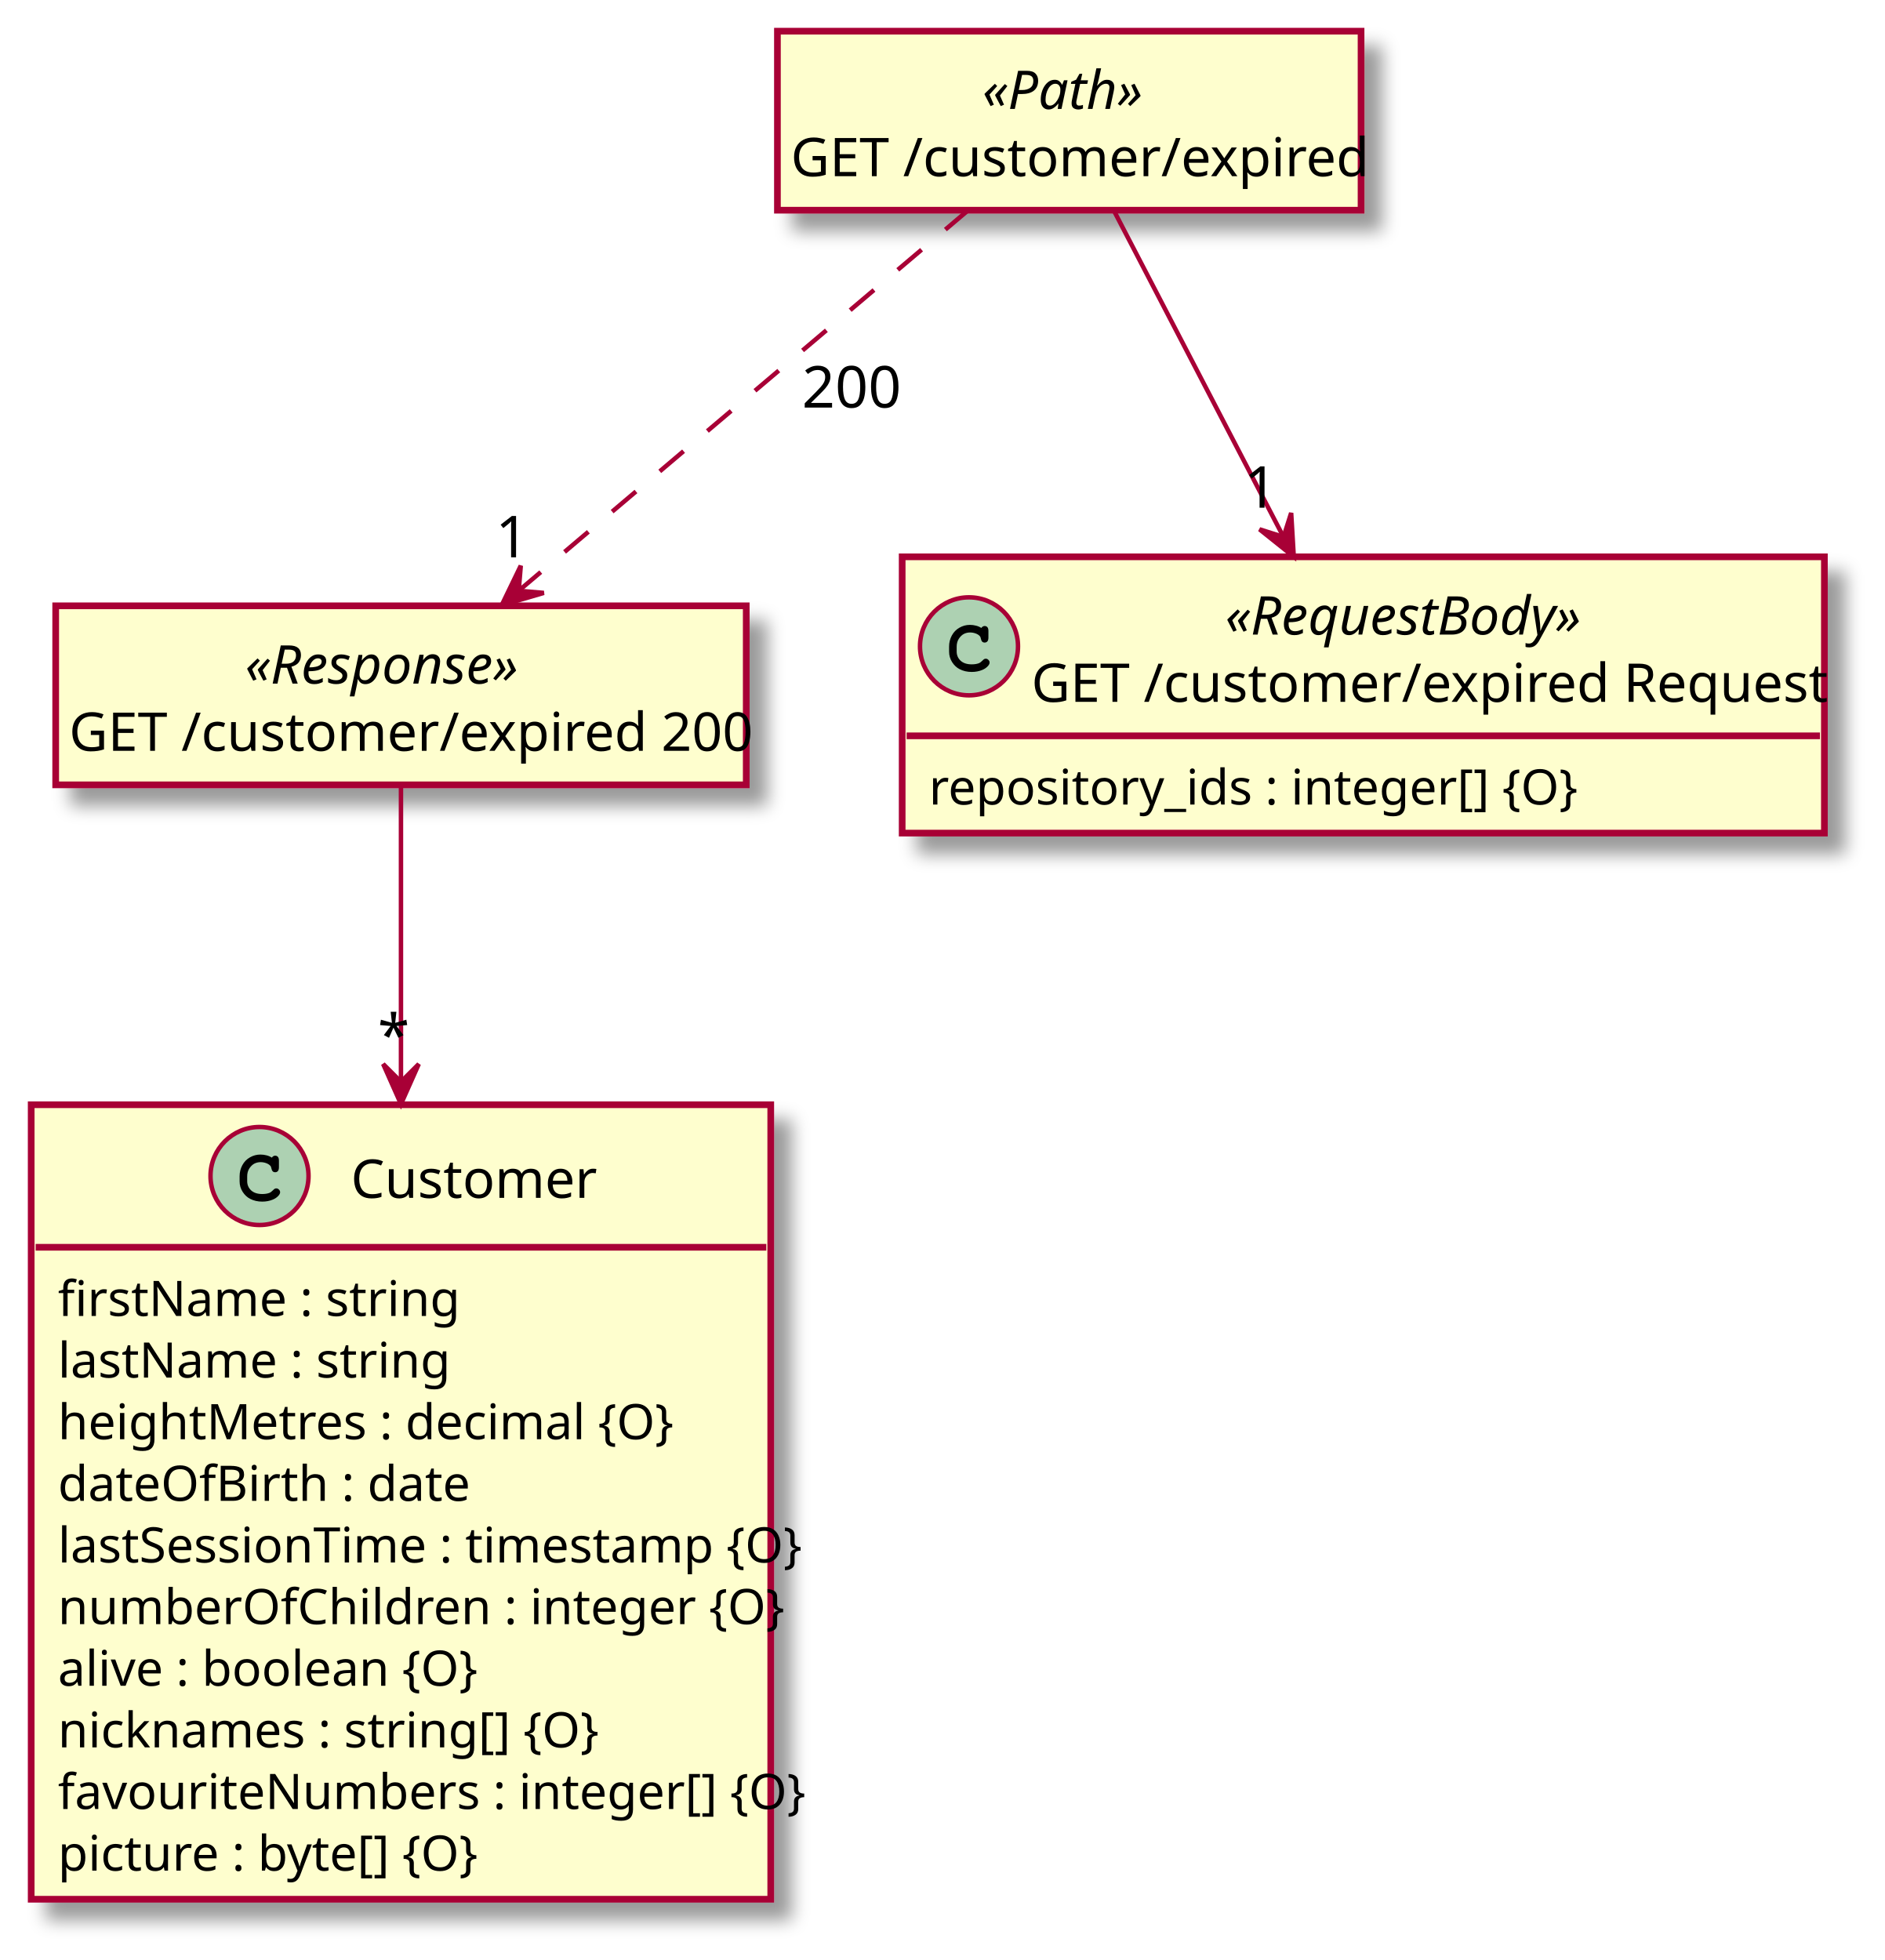
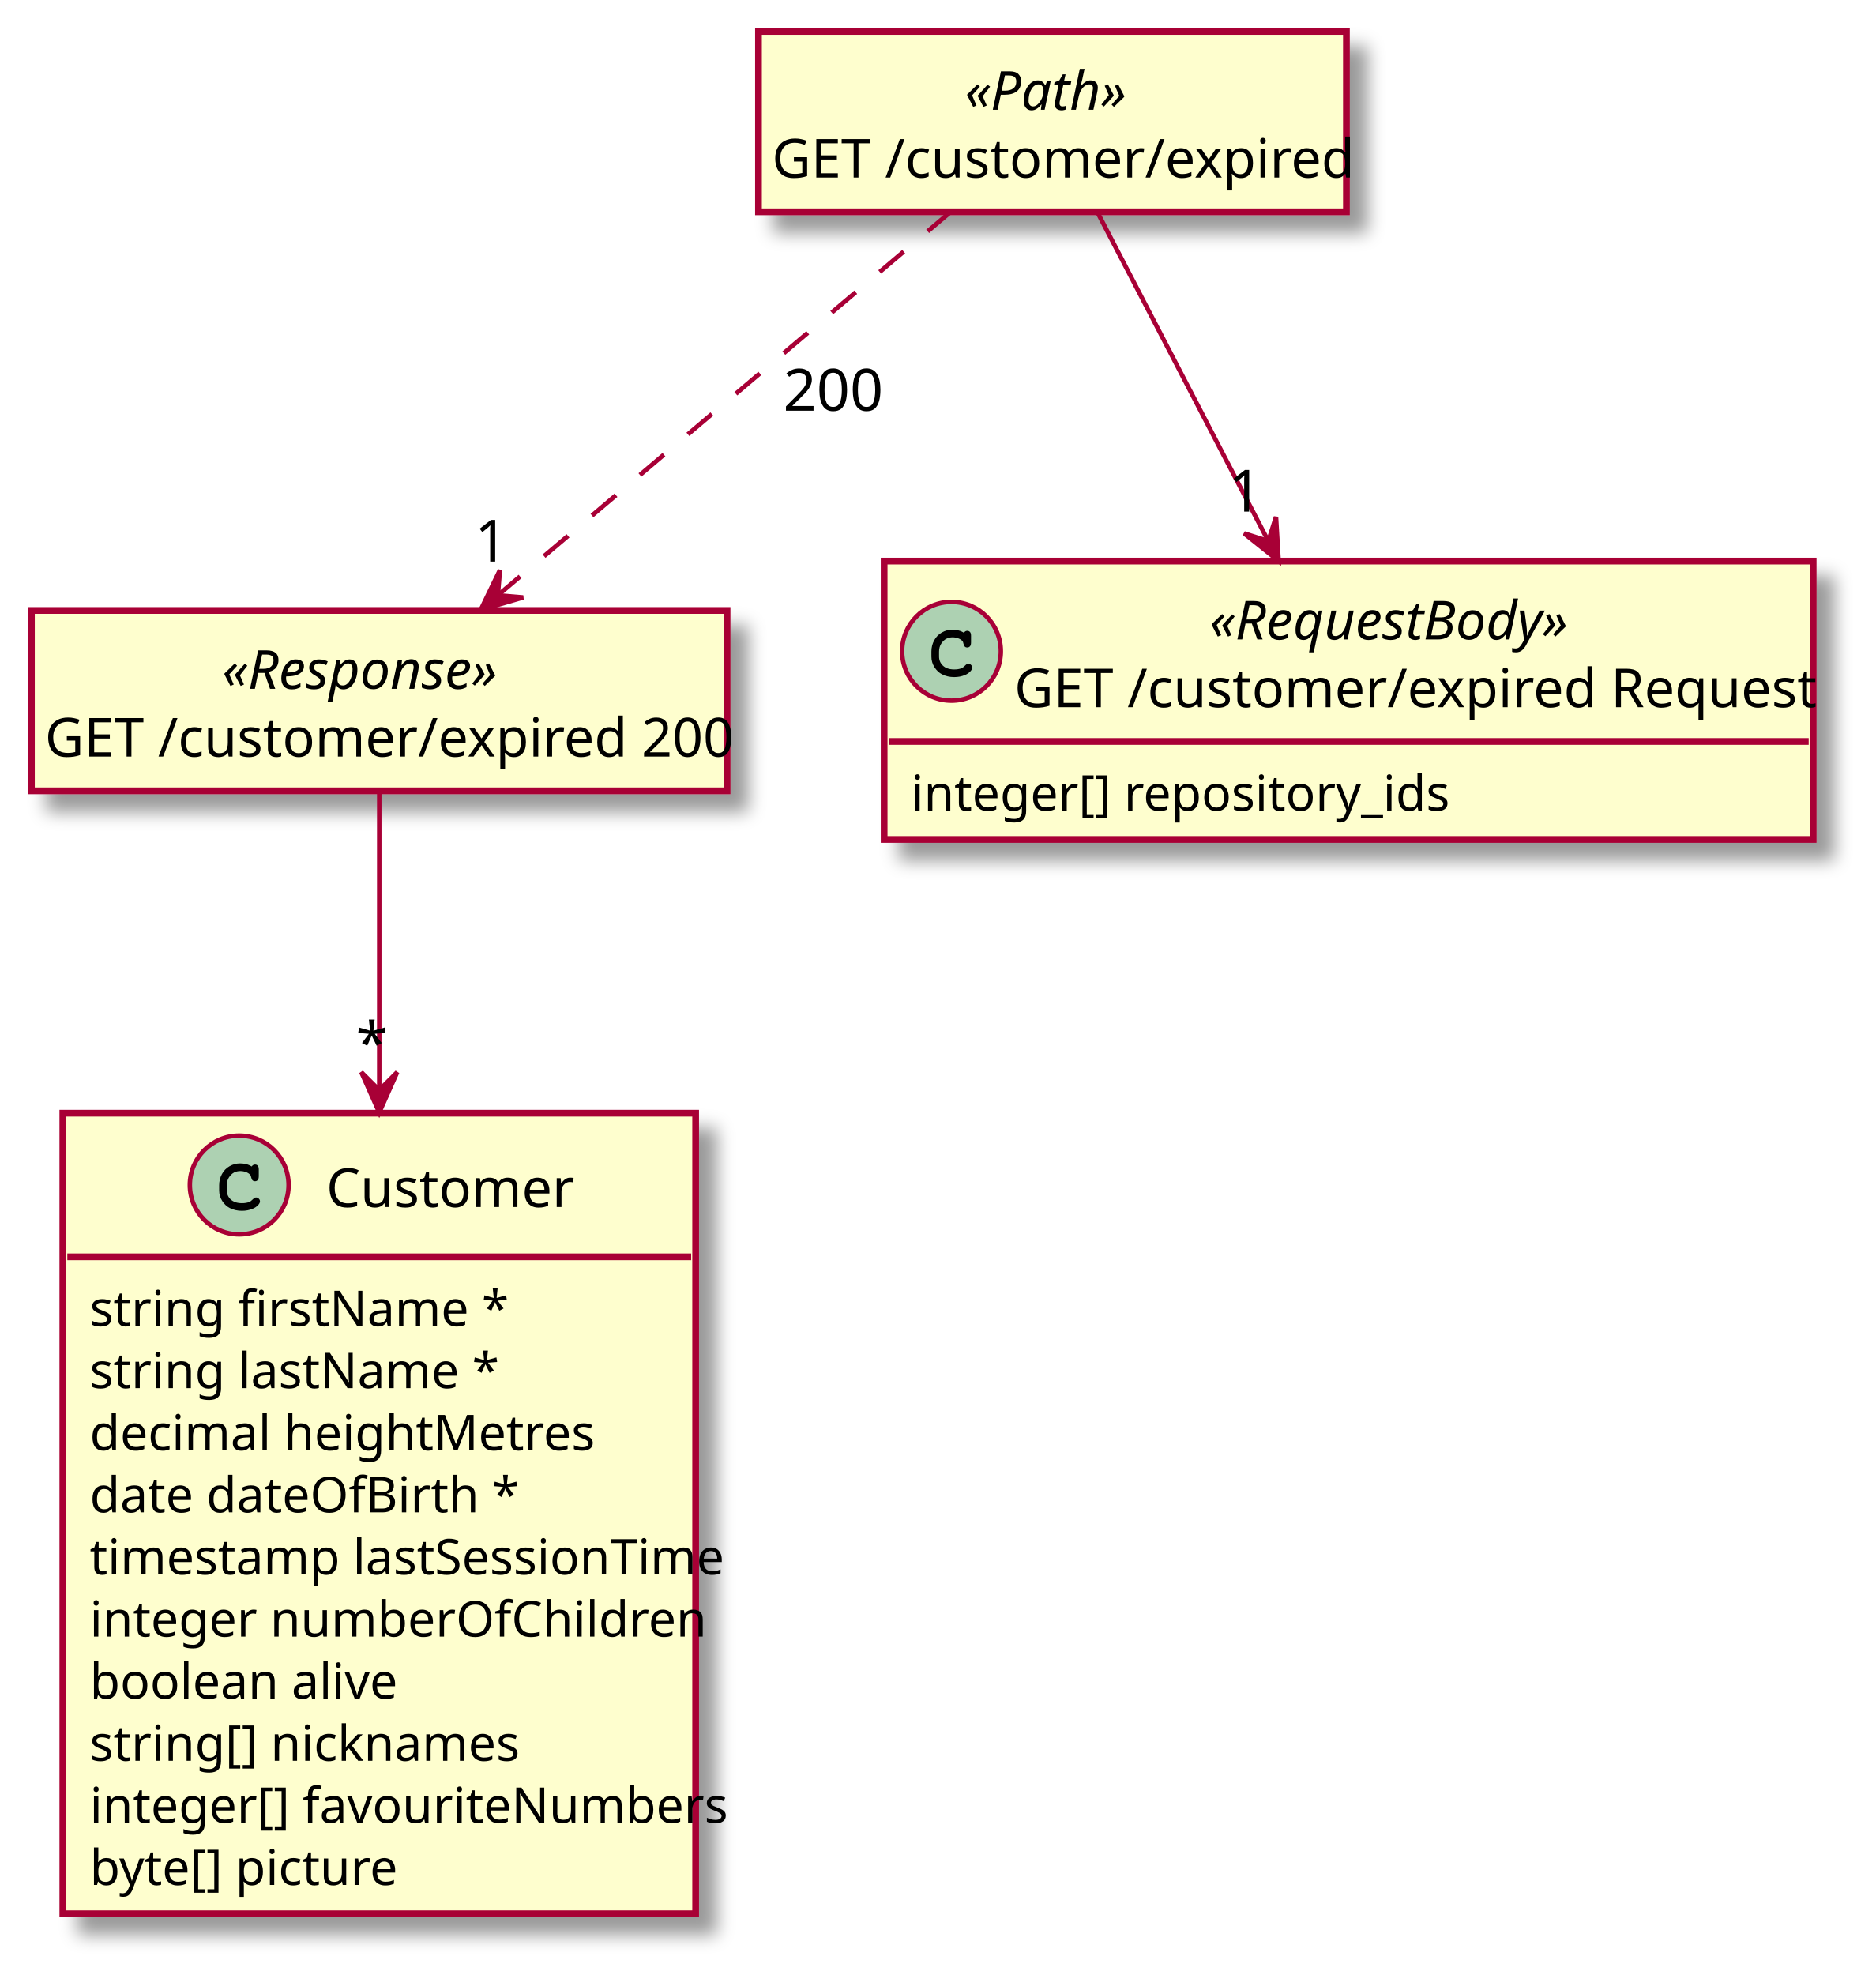
- <svg xmlns="http://www.w3.org/2000/svg" contentScriptType="application/ecmascript" contentStyleType="text/css" height="440px" preserveAspectRatio="none" style="width:423px;height:440px;background:#FFFFFF;" version="1.1" viewBox="0 0 423 440" width="423px" zoomAndPan="magnify">
+ <svg xmlns="http://www.w3.org/2000/svg" contentScriptType="application/ecmascript" contentStyleType="text/css" height="440px" preserveAspectRatio="none" style="width:418px;height:440px;background:#FFFFFF;" version="1.1" viewBox="0 0 418 440" width="418px" zoomAndPan="magnify">
  <defs>
-     <filter height="300%" id="f1ie0lcvts0pvs" width="300%" x="-1" y="-1">
+     <filter height="300%" id="f1mbao86etgih0" width="300%" x="-1" y="-1">
      <feGaussianBlur result="blurOut" stdDeviation="2.0" />
      <feColorMatrix in="blurOut" result="blurOut2" type="matrix" values="0 0 0 0 0 0 0 0 0 0 0 0 0 0 0 0 0 0 .4 0" />
      <feOffset dx="4.0" dy="4.0" in="blurOut2" result="blurOut3" />
      <feBlend in="SourceGraphic" in2="blurOut3" mode="normal" />
    </filter>
  </defs>
  <g>
-     <rect codeLine="8" fill="#FEFECE" filter="url(#f1ie0lcvts0pvs)" height="178.359" id="Customer" style="stroke:#A80036;stroke-width:1.5;" width="166" x="7" y="248" />
-     <ellipse cx="58.25" cy="264" fill="#ADD1B2" rx="11" ry="11" style="stroke:#A80036;stroke-width:1.0;" />
-     <path d="M61.016,259.875 Q61.172,259.656 61.359,259.547 Q61.547,259.438 61.766,259.438 Q62.141,259.438 62.375,259.703 Q62.609,259.953 62.609,260.562 L62.609,262.016 Q62.609,262.625 62.375,262.891 Q62.141,263.156 61.766,263.156 Q61.422,263.156 61.219,262.953 Q61.016,262.766 60.906,262.25 Q60.859,261.891 60.672,261.703 Q60.344,261.328 59.734,261.109 Q59.125,260.891 58.5,260.891 Q57.734,260.891 57.094,261.219 Q56.469,261.547 55.969,262.297 Q55.484,263.047 55.484,264.078 L55.484,265.172 Q55.484,266.406 56.375,267.234 Q57.266,268.047 58.859,268.047 Q59.797,268.047 60.453,267.797 Q60.844,267.641 61.266,267.203 Q61.531,266.938 61.672,266.859 Q61.828,266.781 62.031,266.781 Q62.359,266.781 62.609,267.047 Q62.875,267.297 62.875,267.641 Q62.875,267.984 62.531,268.391 Q62.031,268.969 61.234,269.297 Q60.156,269.75 58.859,269.75 Q57.344,269.75 56.141,269.125 Q55.156,268.625 54.469,267.562 Q53.781,266.484 53.781,265.203 L53.781,264.047 Q53.781,262.719 54.391,261.578 Q55.016,260.422 56.109,259.812 Q57.203,259.188 58.438,259.188 Q59.172,259.188 59.812,259.359 Q60.469,259.516 61.016,259.875 Z " fill="#000000" />
-     <text fill="#000000" font-family="sans-serif" font-size="12" lengthAdjust="spacing" textLength="55" x="78.75" y="268.91">Customer
+     <rect codeLine="8" fill="#FEFECE" filter="url(#f1mbao86etgih0)" height="178.359" id="Customer" style="stroke:#A80036;stroke-width:1.5;" width="141" x="14" y="248" />
+     <ellipse cx="53.3" cy="264" fill="#ADD1B2" rx="11" ry="11" style="stroke:#A80036;stroke-width:1.0;" />
+     <path d="M56.066,259.875 Q56.222,259.656 56.409,259.547 Q56.597,259.438 56.816,259.438 Q57.191,259.438 57.425,259.703 Q57.659,259.953 57.659,260.562 L57.659,262.016 Q57.659,262.625 57.425,262.891 Q57.191,263.156 56.816,263.156 Q56.472,263.156 56.269,262.953 Q56.066,262.766 55.956,262.25 Q55.909,261.891 55.722,261.703 Q55.394,261.328 54.784,261.109 Q54.175,260.891 53.55,260.891 Q52.784,260.891 52.144,261.219 Q51.519,261.547 51.019,262.297 Q50.534,263.047 50.534,264.078 L50.534,265.172 Q50.534,266.406 51.425,267.234 Q52.316,268.047 53.909,268.047 Q54.847,268.047 55.503,267.797 Q55.894,267.641 56.316,267.203 Q56.581,266.938 56.722,266.859 Q56.878,266.781 57.081,266.781 Q57.409,266.781 57.659,267.047 Q57.925,267.297 57.925,267.641 Q57.925,267.984 57.581,268.391 Q57.081,268.969 56.284,269.297 Q55.206,269.75 53.909,269.75 Q52.394,269.75 51.191,269.125 Q50.206,268.625 49.519,267.562 Q48.831,266.484 48.831,265.203 L48.831,264.047 Q48.831,262.719 49.441,261.578 Q50.066,260.422 51.159,259.812 Q52.253,259.188 53.487,259.188 Q54.222,259.188 54.862,259.359 Q55.519,259.516 56.066,259.875 Z " fill="#000000" />
+     <text fill="#000000" font-family="sans-serif" font-size="12" lengthAdjust="spacing" textLength="55" x="72.7" y="268.91">Customer
        </text>
-     <line style="stroke:#A80036;stroke-width:1.5;" x1="8" x2="172" y1="280" y2="280" />
-     <text fill="#000000" font-family="sans-serif" font-size="11" lengthAdjust="spacing" textLength="82" x="13" y="295.419">firstName : string
+     <line style="stroke:#A80036;stroke-width:1.5;" x1="15" x2="154" y1="280" y2="280" />
+     <text fill="#000000" font-family="sans-serif" font-size="11" lengthAdjust="spacing" textLength="83" x="20" y="295.419">string firstName *
        </text>
-     <text fill="#000000" font-family="sans-serif" font-size="11" lengthAdjust="spacing" textLength="80" x="13" y="309.255">lastName : string
+     <text fill="#000000" font-family="sans-serif" font-size="11" lengthAdjust="spacing" textLength="81" x="20" y="309.255">string lastName *
        </text>
-     <text fill="#000000" font-family="sans-serif" font-size="11" lengthAdjust="spacing" textLength="126" x="13" y="323.091">heightMetres : decimal {O}
+     <text fill="#000000" font-family="sans-serif" font-size="11" lengthAdjust="spacing" textLength="101" x="20" y="323.091">decimal heightMetres
        </text>
-     <text fill="#000000" font-family="sans-serif" font-size="11" lengthAdjust="spacing" textLength="85" x="13" y="336.927">dateOfBirth : date
+     <text fill="#000000" font-family="sans-serif" font-size="11" lengthAdjust="spacing" textLength="86" x="20" y="336.927">date dateOfBirth *
        </text>
-     <text fill="#000000" font-family="sans-serif" font-size="11" lengthAdjust="spacing" textLength="154" x="13" y="350.763">lastSessionTime : timestamp {O}
+     <text fill="#000000" font-family="sans-serif" font-size="11" lengthAdjust="spacing" textLength="129" x="20" y="350.763">timestamp lastSessionTime
        </text>
-     <text fill="#000000" font-family="sans-serif" font-size="11" lengthAdjust="spacing" textLength="148" x="13" y="364.599">numberOfChildren : integer {O}
+     <text fill="#000000" font-family="sans-serif" font-size="11" lengthAdjust="spacing" textLength="123" x="20" y="364.599">integer numberOfChildren
        </text>
-     <text fill="#000000" font-family="sans-serif" font-size="11" lengthAdjust="spacing" textLength="88" x="13" y="378.435">alive : boolean {O}
+     <text fill="#000000" font-family="sans-serif" font-size="11" lengthAdjust="spacing" textLength="63" x="20" y="378.435">boolean alive
        </text>
-     <text fill="#000000" font-family="sans-serif" font-size="11" lengthAdjust="spacing" textLength="112" x="13" y="392.271">nicknames : string[] {O}
+     <text fill="#000000" font-family="sans-serif" font-size="11" lengthAdjust="spacing" textLength="87" x="20" y="392.271">string[] nicknames
        </text>
-     <text fill="#000000" font-family="sans-serif" font-size="11" lengthAdjust="spacing" textLength="153" x="13" y="406.106">favouriteNumbers : integer[] {O}
+     <text fill="#000000" font-family="sans-serif" font-size="11" lengthAdjust="spacing" textLength="128" x="20" y="406.106">integer[] favouriteNumbers
        </text>
-     <text fill="#000000" font-family="sans-serif" font-size="11" lengthAdjust="spacing" textLength="88" x="13" y="419.942">picture : byte[] {O}
+     <text fill="#000000" font-family="sans-serif" font-size="11" lengthAdjust="spacing" textLength="63" x="20" y="419.942">byte[] picture
        </text>
-     <rect codeLine="21" fill="#FEFECE" filter="url(#f1ie0lcvts0pvs)" height="40.188" id="GET /customer/expired" style="stroke:#A80036;stroke-width:1.5;" width="131" x="174.5" y="7" />
-     <text fill="#000000" font-family="sans-serif" font-size="12" font-style="italic" lengthAdjust="spacing" textLength="39" x="220.5" y="24.457">«Path»
+     <rect codeLine="21" fill="#FEFECE" filter="url(#f1mbao86etgih0)" height="40.188" id="GET /customer/expired" style="stroke:#A80036;stroke-width:1.5;" width="131" x="169" y="7" />
+     <text fill="#000000" font-family="sans-serif" font-size="12" font-style="italic" lengthAdjust="spacing" textLength="39" x="215" y="24.457">«Path»
        </text>
-     <text fill="#000000" font-family="sans-serif" font-size="12" lengthAdjust="spacing" textLength="125" x="177.5" y="39.551">GET /customer/expired
+     <text fill="#000000" font-family="sans-serif" font-size="12" lengthAdjust="spacing" textLength="125" x="172" y="39.551">GET /customer/expired
        </text>
-     <rect codeLine="24" fill="#FEFECE" filter="url(#f1ie0lcvts0pvs)" height="40.188" id="GET /customer/expired 200" style="stroke:#A80036;stroke-width:1.5;" width="155" x="12.5" y="136" />
-     <text fill="#000000" font-family="sans-serif" font-size="12" font-style="italic" lengthAdjust="spacing" textLength="70" x="55" y="153.457">«Response»
+     <rect codeLine="24" fill="#FEFECE" filter="url(#f1mbao86etgih0)" height="40.188" id="GET /customer/expired 200" style="stroke:#A80036;stroke-width:1.5;" width="155" x="7" y="136" />
+     <text fill="#000000" font-family="sans-serif" font-size="12" font-style="italic" lengthAdjust="spacing" textLength="70" x="49.5" y="153.457">«Response»
        </text>
-     <text fill="#000000" font-family="sans-serif" font-size="12" lengthAdjust="spacing" textLength="149" x="15.5" y="168.551">GET /customer/expired 200
+     <text fill="#000000" font-family="sans-serif" font-size="12" lengthAdjust="spacing" textLength="149" x="10" y="168.551">GET /customer/expired 200
        </text>
-     <rect codeLine="27" fill="#FEFECE" filter="url(#f1ie0lcvts0pvs)" height="62.023" id="GET /customer/expired Request" style="stroke:#A80036;stroke-width:1.5;" width="207" x="202.5" y="125" />
-     <ellipse cx="217.5" cy="145.094" fill="#ADD1B2" rx="11" ry="11" style="stroke:#A80036;stroke-width:1.0;" />
-     <path d="M220.266,140.969 Q220.422,140.75 220.609,140.641 Q220.797,140.531 221.016,140.531 Q221.391,140.531 221.625,140.797 Q221.859,141.047 221.859,141.656 L221.859,143.109 Q221.859,143.719 221.625,143.984 Q221.391,144.25 221.016,144.25 Q220.672,144.25 220.469,144.047 Q220.266,143.859 220.156,143.344 Q220.109,142.984 219.922,142.797 Q219.594,142.422 218.984,142.203 Q218.375,141.984 217.75,141.984 Q216.984,141.984 216.344,142.312 Q215.719,142.641 215.219,143.391 Q214.734,144.141 214.734,145.172 L214.734,146.266 Q214.734,147.5 215.625,148.328 Q216.516,149.141 218.109,149.141 Q219.047,149.141 219.703,148.891 Q220.094,148.734 220.516,148.297 Q220.781,148.031 220.922,147.953 Q221.078,147.875 221.281,147.875 Q221.609,147.875 221.859,148.141 Q222.125,148.391 222.125,148.734 Q222.125,149.078 221.781,149.484 Q221.281,150.062 220.484,150.391 Q219.406,150.844 218.109,150.844 Q216.594,150.844 215.391,150.219 Q214.406,149.719 213.719,148.656 Q213.031,147.578 213.031,146.297 L213.031,145.141 Q213.031,143.812 213.641,142.672 Q214.266,141.516 215.359,140.906 Q216.453,140.281 217.688,140.281 Q218.422,140.281 219.062,140.453 Q219.719,140.609 220.266,140.969 Z " fill="#000000" />
-     <text fill="#000000" font-family="sans-serif" font-size="12" font-style="italic" lengthAdjust="spacing" textLength="88" x="275" y="142.457">«RequestBody»
+     <rect codeLine="27" fill="#FEFECE" filter="url(#f1mbao86etgih0)" height="62.023" id="GET /customer/expired Request" style="stroke:#A80036;stroke-width:1.5;" width="207" x="197" y="125" />
+     <ellipse cx="212" cy="145.094" fill="#ADD1B2" rx="11" ry="11" style="stroke:#A80036;stroke-width:1.0;" />
+     <path d="M214.766,140.969 Q214.922,140.75 215.109,140.641 Q215.297,140.531 215.516,140.531 Q215.891,140.531 216.125,140.797 Q216.359,141.047 216.359,141.656 L216.359,143.109 Q216.359,143.719 216.125,143.984 Q215.891,144.25 215.516,144.25 Q215.172,144.25 214.969,144.047 Q214.766,143.859 214.656,143.344 Q214.609,142.984 214.422,142.797 Q214.094,142.422 213.484,142.203 Q212.875,141.984 212.25,141.984 Q211.484,141.984 210.844,142.312 Q210.219,142.641 209.719,143.391 Q209.234,144.141 209.234,145.172 L209.234,146.266 Q209.234,147.5 210.125,148.328 Q211.016,149.141 212.609,149.141 Q213.547,149.141 214.203,148.891 Q214.594,148.734 215.016,148.297 Q215.281,148.031 215.422,147.953 Q215.578,147.875 215.781,147.875 Q216.109,147.875 216.359,148.141 Q216.625,148.391 216.625,148.734 Q216.625,149.078 216.281,149.484 Q215.781,150.062 214.984,150.391 Q213.906,150.844 212.609,150.844 Q211.094,150.844 209.891,150.219 Q208.906,149.719 208.219,148.656 Q207.531,147.578 207.531,146.297 L207.531,145.141 Q207.531,143.812 208.141,142.672 Q208.766,141.516 209.859,140.906 Q210.953,140.281 212.188,140.281 Q212.922,140.281 213.562,140.453 Q214.219,140.609 214.766,140.969 Z " fill="#000000" />
+     <text fill="#000000" font-family="sans-serif" font-size="12" font-style="italic" lengthAdjust="spacing" textLength="88" x="269.5" y="142.457">«RequestBody»
        </text>
-     <text fill="#000000" font-family="sans-serif" font-size="12" lengthAdjust="spacing" textLength="175" x="231.5" y="157.551">GET /customer/expired Request
+     <text fill="#000000" font-family="sans-serif" font-size="12" lengthAdjust="spacing" textLength="175" x="226" y="157.551">GET /customer/expired Request
        </text>
-     <line style="stroke:#A80036;stroke-width:1.5;" x1="203.5" x2="408.5" y1="165.188" y2="165.188" />
-     <text fill="#000000" font-family="sans-serif" font-size="11" lengthAdjust="spacing" textLength="136" x="208.5" y="180.606">repository_ids : integer[] {O}
+     <line style="stroke:#A80036;stroke-width:1.5;" x1="198" x2="403" y1="165.188" y2="165.188" />
+     <text fill="#000000" font-family="sans-serif" font-size="11" lengthAdjust="spacing" textLength="111" x="203" y="180.606">integer[] repository_ids
        </text>
-     <path codeLine="31" d="M90,176.16 C90,192.56 90,217.48 90,242.79 " fill="none" id="GET /customer/expired 200-to-Customer" style="stroke:#A80036;stroke-width:1.0;" />
-     <polygon fill="#A80036" points="90,247.86,94,238.86,90,242.86,86,238.86,90,247.86" style="stroke:#A80036;stroke-width:1.0;" />
-     <text fill="#000000" font-family="sans-serif" font-size="13" lengthAdjust="spacing" textLength="5" x="84.785" y="237.007">*
+     <path codeLine="31" d="M84.5,176.16 C84.5,192.56 84.5,217.48 84.5,242.79 " fill="none" id="GET /customer/expired 200-to-Customer" style="stroke:#A80036;stroke-width:1.0;" />
+     <polygon fill="#A80036" points="84.5,247.86,88.5,238.86,84.5,242.86,80.5,238.86,84.5,247.86" style="stroke:#A80036;stroke-width:1.0;" />
+     <text fill="#000000" font-family="sans-serif" font-size="13" lengthAdjust="spacing" textLength="5" x="79.285" y="237.007">*
        </text>
-     <path codeLine="33" d="M217.54,47.01 C190.59,69.83 145.44,108.06 116.72,132.37 " fill="none" id="GET /customer/expired-to-GET /customer/expired 200" style="stroke:#A80036;stroke-width:1.0;stroke-dasharray:7.0,7.0;" />
-     <polygon fill="#A80036" points="112.61,135.86,122.064,133.099,116.426,132.63,116.895,126.992,112.61,135.86" style="stroke:#A80036;stroke-width:1.0;" />
-     <text fill="#000000" font-family="sans-serif" font-size="13" lengthAdjust="spacing" textLength="21" x="180" y="91.495">200
+     <path codeLine="33" d="M212.04,47.01 C185.09,69.83 139.94,108.06 111.22,132.37 " fill="none" id="GET /customer/expired-to-GET /customer/expired 200" style="stroke:#A80036;stroke-width:1.0;stroke-dasharray:7.0,7.0;" />
+     <polygon fill="#A80036" points="107.11,135.86,116.564,133.099,110.926,132.63,111.395,126.992,107.11,135.86" style="stroke:#A80036;stroke-width:1.0;" />
+     <text fill="#000000" font-family="sans-serif" font-size="13" lengthAdjust="spacing" textLength="21" x="174.5" y="91.495">200
        </text>
-     <text fill="#000000" font-family="sans-serif" font-size="13" lengthAdjust="spacing" textLength="7" x="111.224" y="125.113">1
+     <text fill="#000000" font-family="sans-serif" font-size="13" lengthAdjust="spacing" textLength="7" x="105.724" y="125.113">1
        </text>
-     <path codeLine="35" d="M249.88,47.01 C259.93,66.35 275.72,96.73 287.99,120.35 " fill="none" id="GET /customer/expired-to-GET /customer/expired Request" style="stroke:#A80036;stroke-width:1.0;" />
-     <polygon fill="#A80036" points="290.4,124.98,289.815,115.149,288.101,120.54,282.71,118.826,290.4,124.98" style="stroke:#A80036;stroke-width:1.0;" />
-     <text fill="#000000" font-family="sans-serif" font-size="13" lengthAdjust="spacing" textLength="7" x="279.222" y="113.975">1
+     <path codeLine="35" d="M244.38,47.01 C254.43,66.35 270.22,96.73 282.49,120.35 " fill="none" id="GET /customer/expired-to-GET /customer/expired Request" style="stroke:#A80036;stroke-width:1.0;" />
+     <polygon fill="#A80036" points="284.9,124.98,284.315,115.149,282.601,120.54,277.21,118.826,284.9,124.98" style="stroke:#A80036;stroke-width:1.0;" />
+     <text fill="#000000" font-family="sans-serif" font-size="13" lengthAdjust="spacing" textLength="7" x="273.722" y="113.975">1
        </text>
  </g>
</svg>
